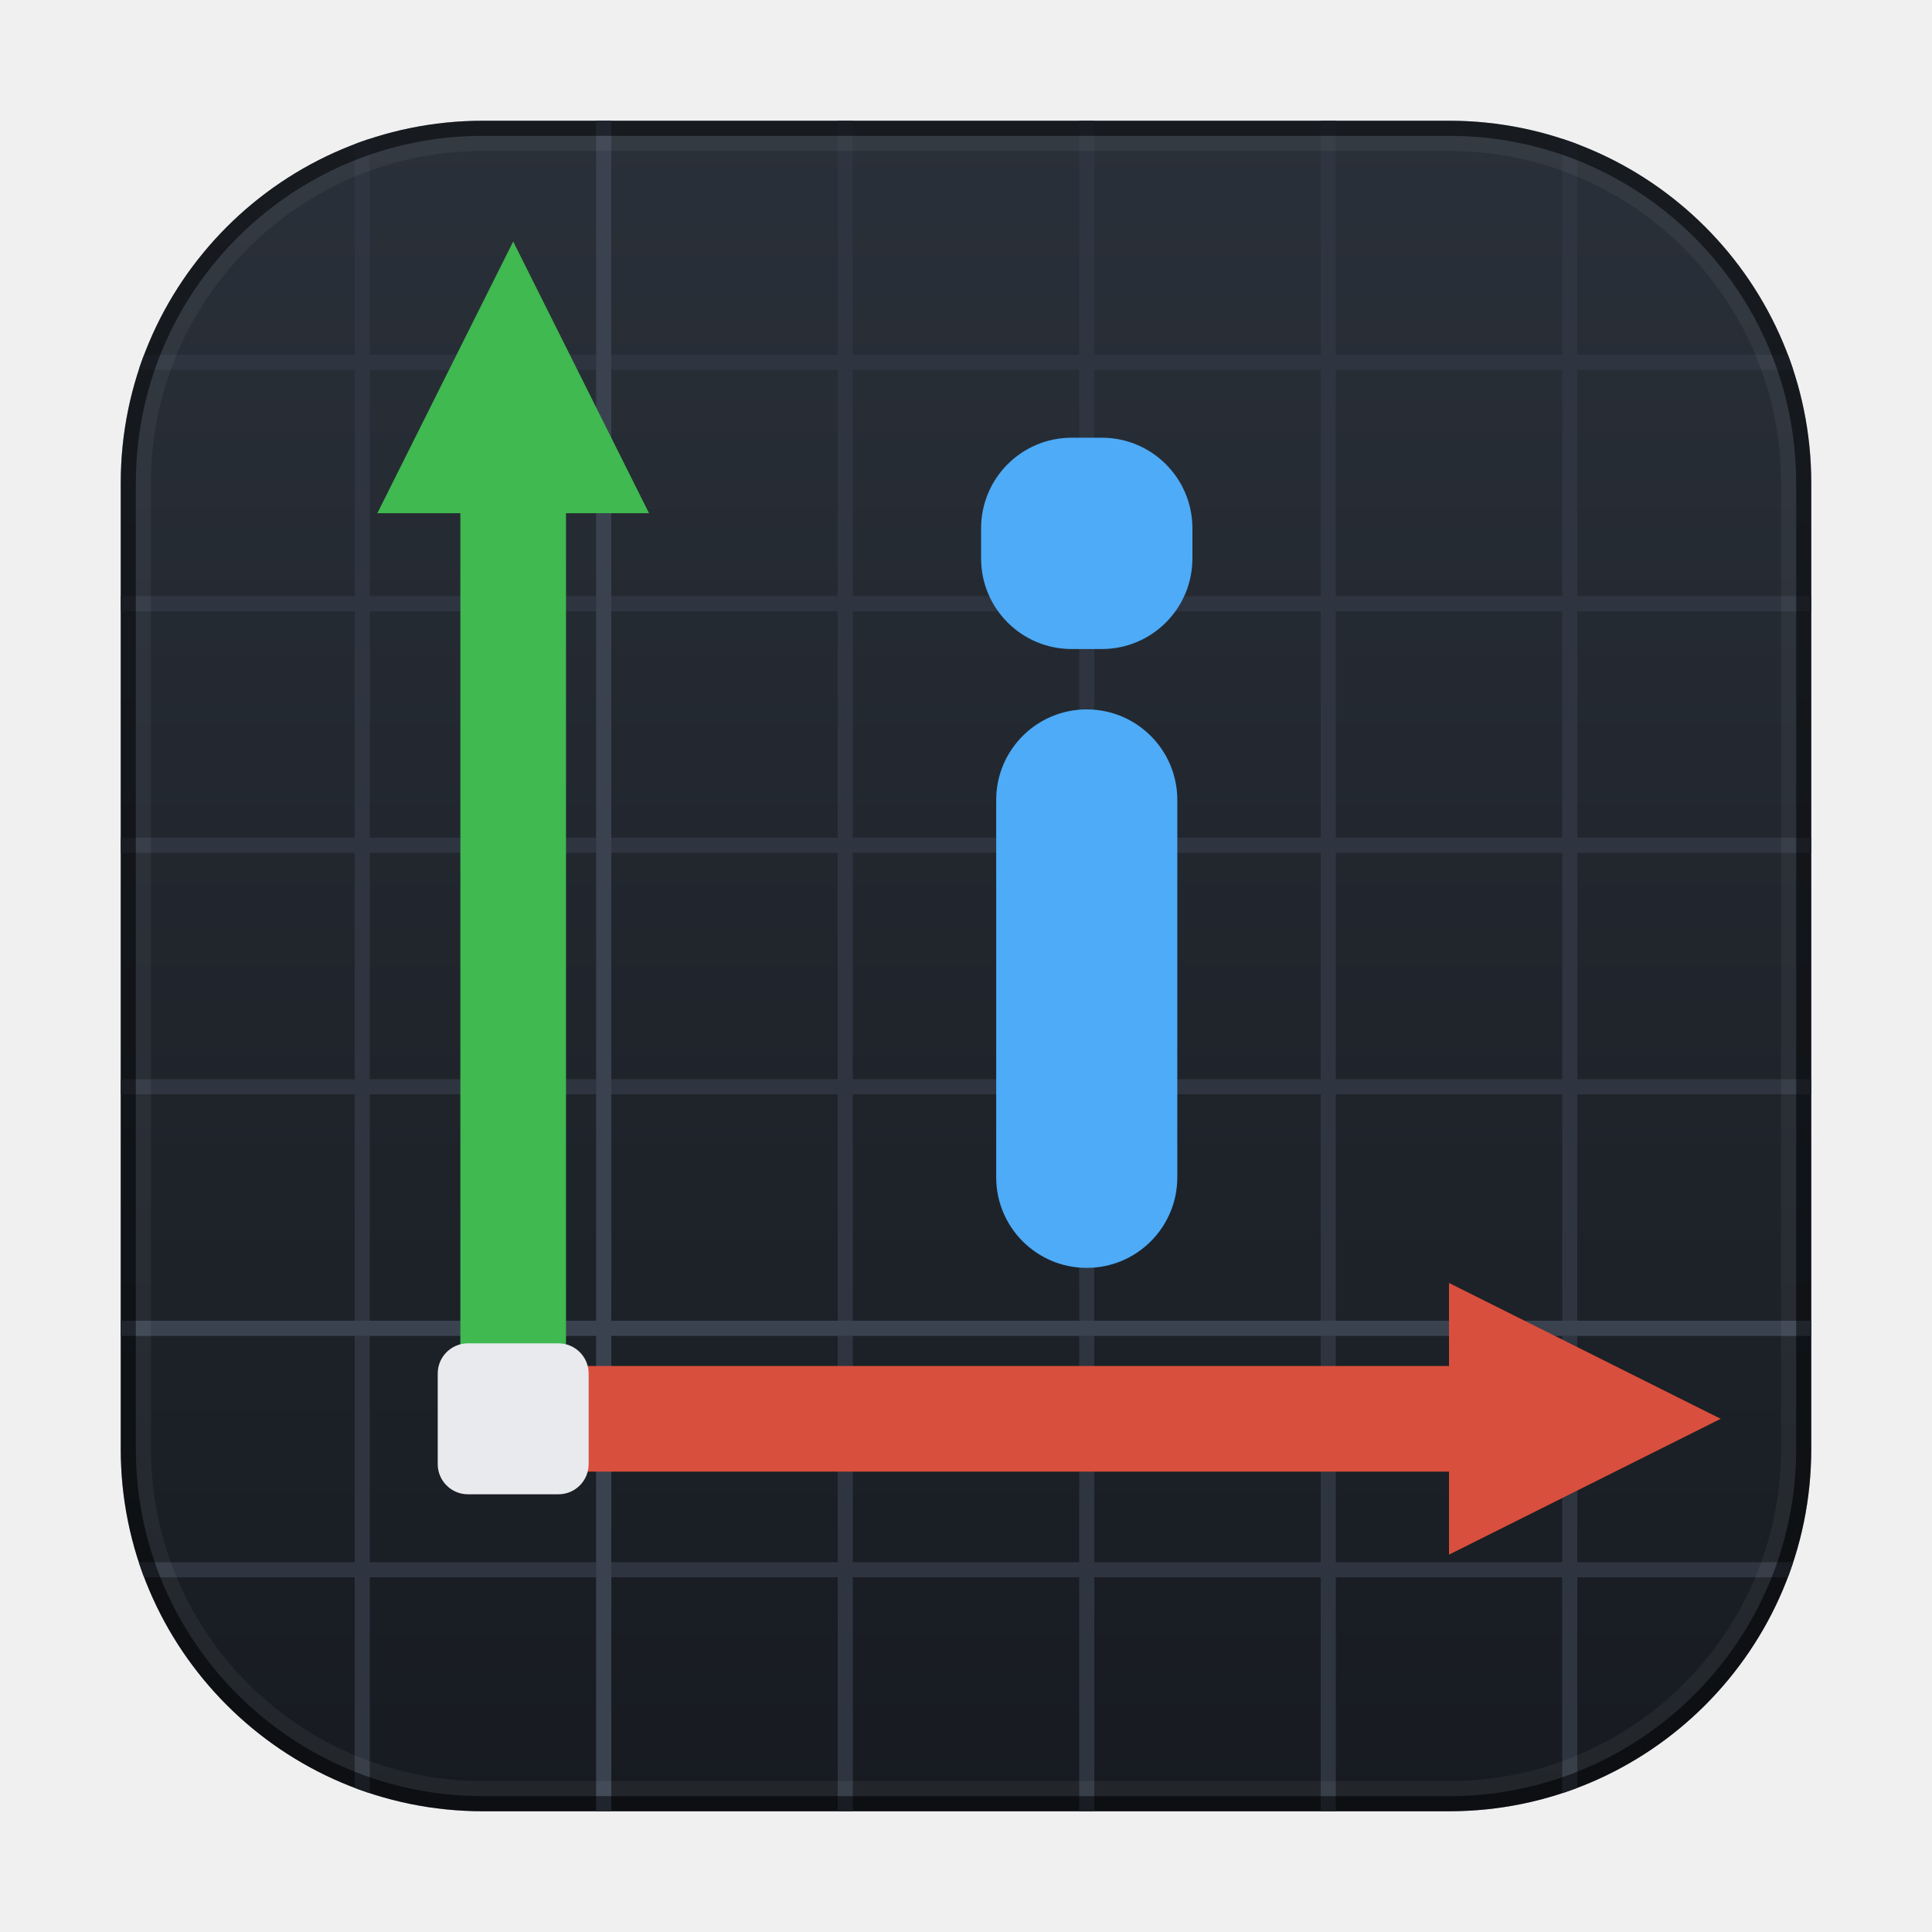
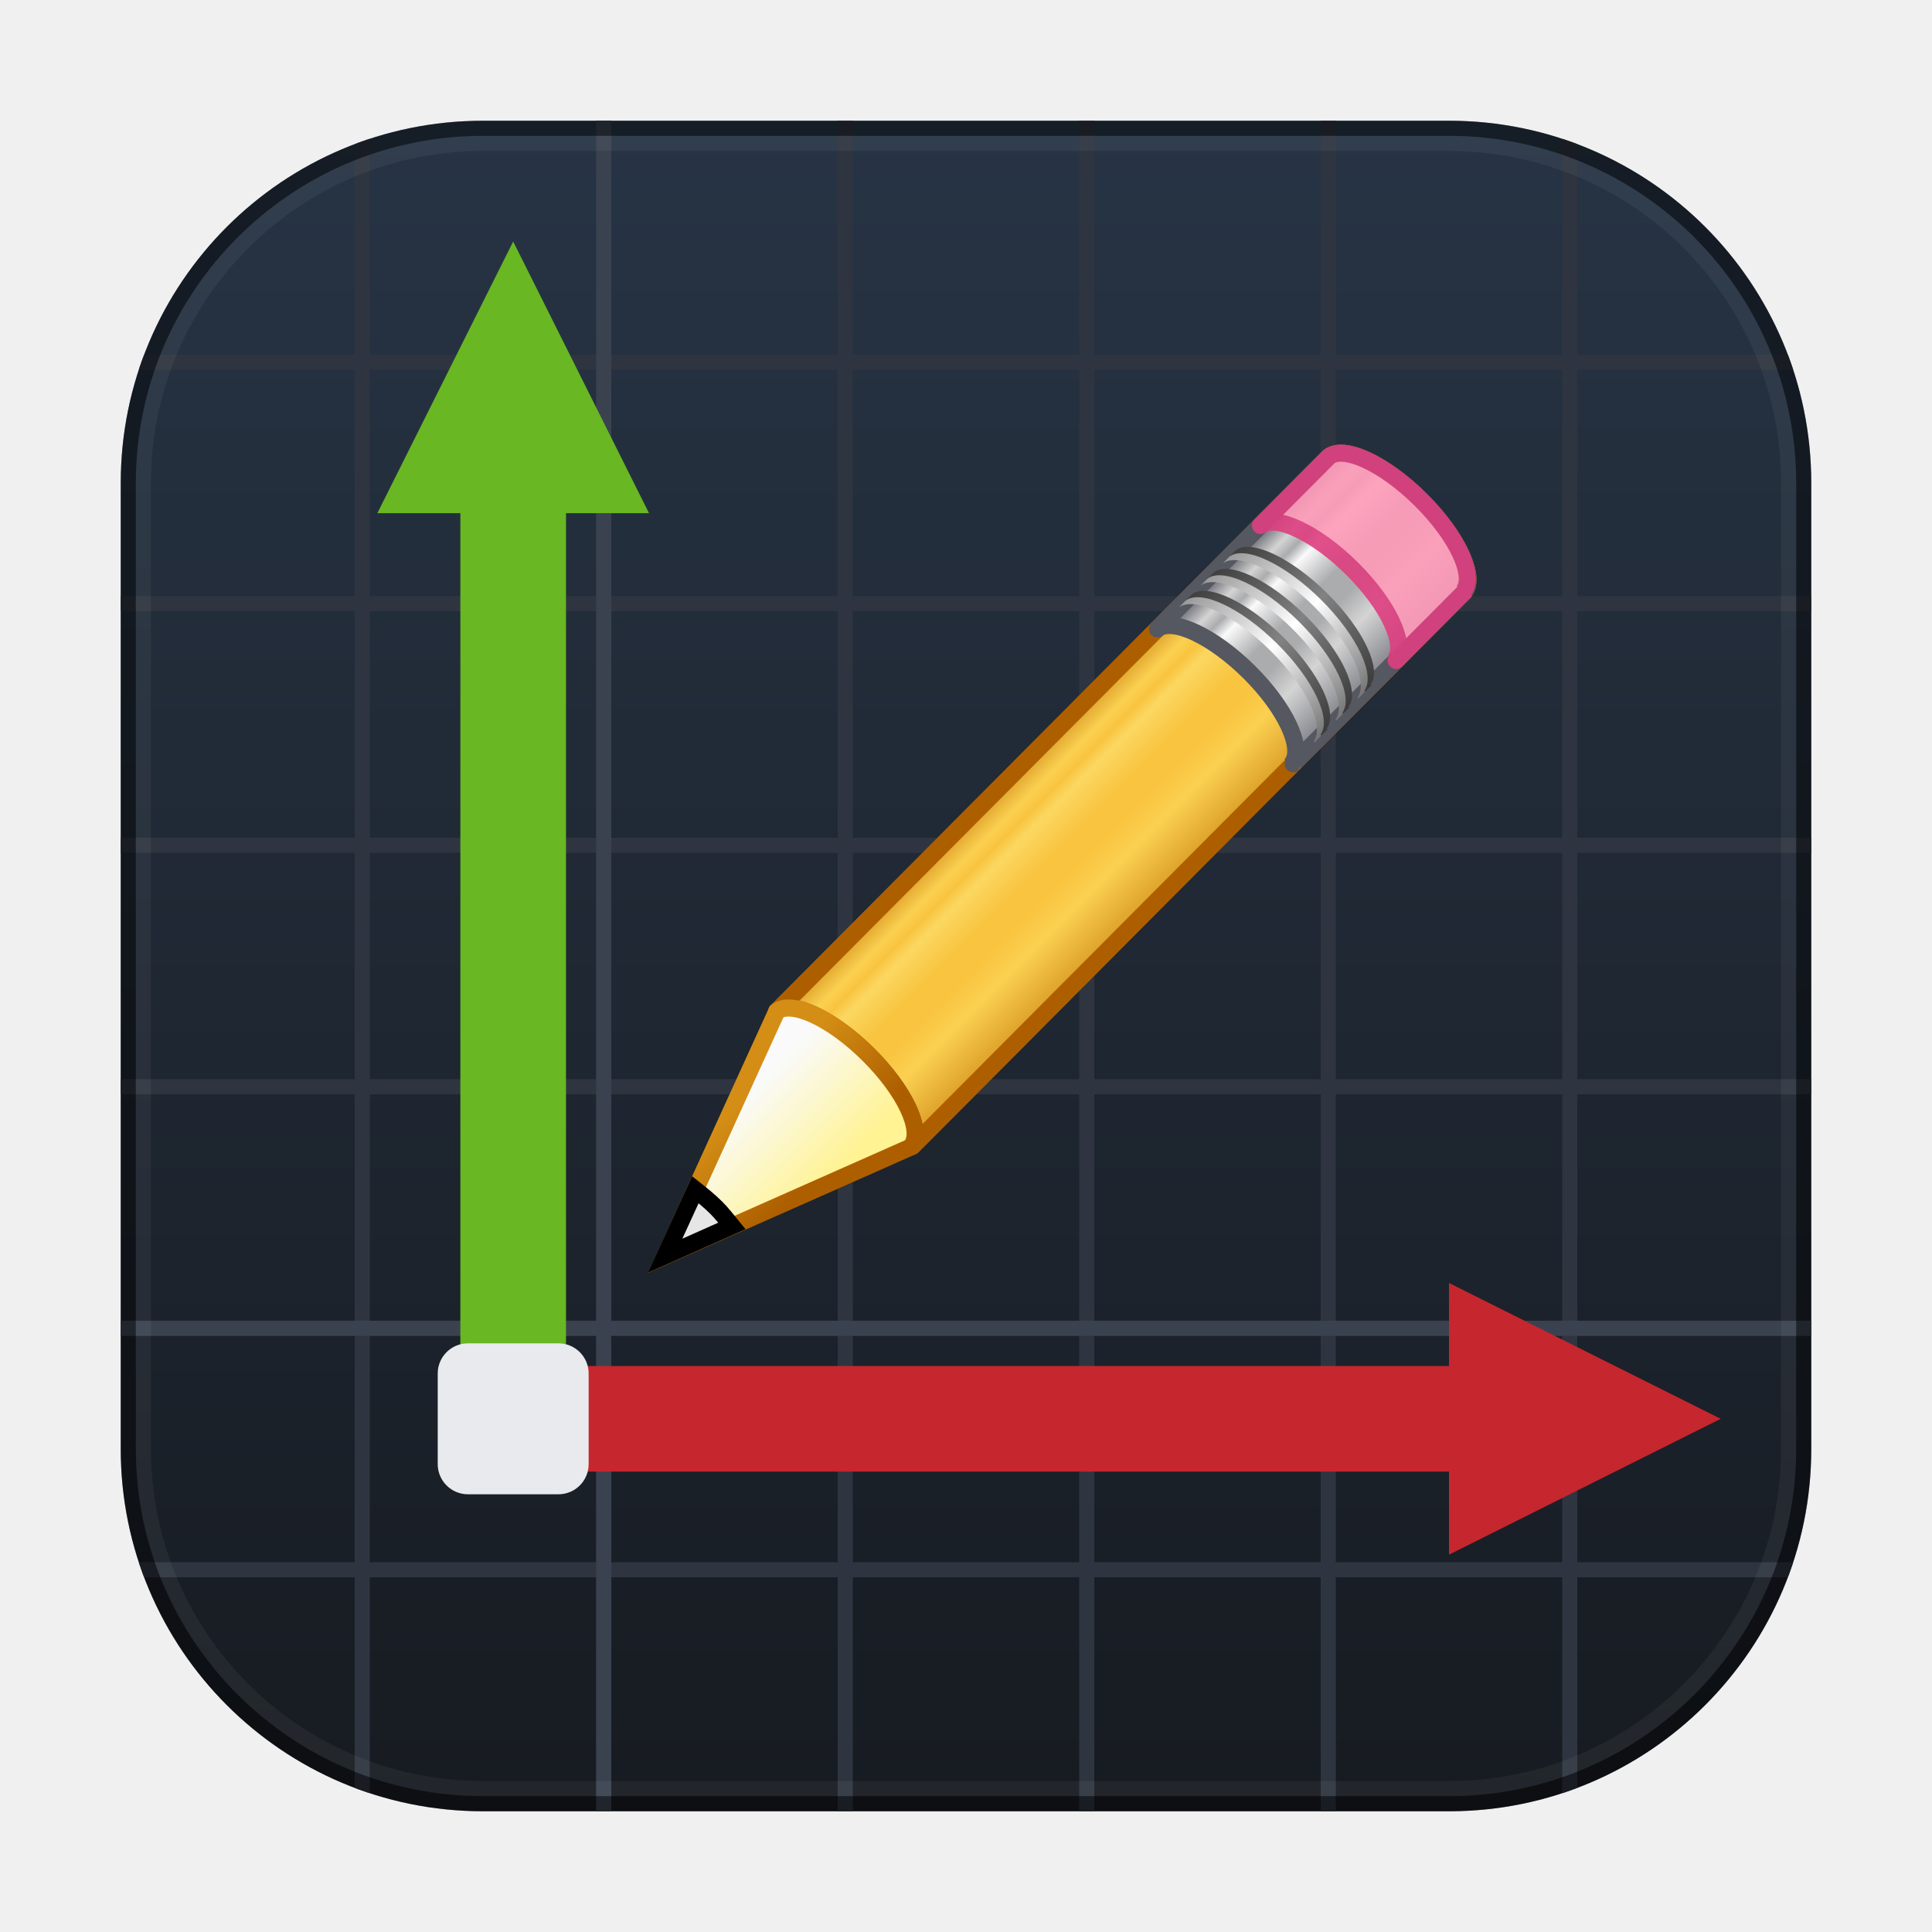
- <svg xmlns="http://www.w3.org/2000/svg" width="128" height="128" viewBox="0 0 128 128" version="1.1" id="svg12">
+ <svg xmlns="http://www.w3.org/2000/svg" xmlns:xlink="http://www.w3.org/1999/xlink" width="128" height="128" viewBox="0 0 128 128" version="1.1" id="svg12">
  <defs id="defs2">
    <linearGradient id="bg" x1="0" y1="0" x2="0" y2="1">
-       <stop offset="0" stop-color="#2a3039" id="stop1" />
+       <stop offset="0" stop-color="#2a3039" id="stop1" style="stop-color:#273445;stop-opacity:1;" />
      <stop offset="1" stop-color="#171b21" id="stop2" />
    </linearGradient>
    <clipPath id="tile">
      <rect x="8" y="8" width="112" height="112" rx="24" id="rect2" />
    </clipPath>
+     <linearGradient spreadMethod="pad" gradientTransform="matrix(1.199278,-1.206157,1.23067,1.225507,-36.00429,13.88486)" gradientUnits="userSpaceOnUse" xlink:href="#linearGradient1481" id="linearGradient3265-3" y2="31.211" x2="23.576" y1="25.357" x1="23.576" />
+     <linearGradient id="linearGradient1481">
+       <stop id="stop1465" style="stop-color:#ad5f00;stop-opacity:1" offset="0" />
+       <stop id="stop1467" style="stop-color:#ffe16b;stop-opacity:1" offset="0.135" />
+       <stop id="stop1469" style="stop-color:#f9c440;stop-opacity:1" offset="0.202" />
+       <stop id="stop1471" style="stop-color:#fff394;stop-opacity:1" offset="0.27" />
+       <stop id="stop1473" style="stop-color:#f9c440;stop-opacity:1" offset="0.447" />
+       <stop id="stop1475" style="stop-color:#f9c440;stop-opacity:1" offset="0.571" />
+       <stop id="stop1477" style="stop-color:#ffe16b;stop-opacity:1" offset="0.72" />
+       <stop id="stop1479" style="stop-color:#ad5f00;stop-opacity:1" offset="1" />
+     </linearGradient>
+     <linearGradient spreadMethod="pad" y2="31.211" x2="23.576" y1="25.357" x1="23.576" gradientTransform="matrix(1.322826,-1.328773,1.357452,1.35009,705.5151,-6.349152)" gradientUnits="userSpaceOnUse" id="linearGradient1462" xlink:href="#linearGradient3155-6" />
+     <linearGradient id="linearGradient3155-6">
+       <stop offset="0" style="stop-color:#555761;stop-opacity:1" id="stop3157-7" />
+       <stop offset="0.135" style="stop-color:#d4d4d4;stop-opacity:1" id="stop3171-5" />
+       <stop offset="0.202" style="stop-color:#abacae;stop-opacity:1" id="stop3173-3" />
+       <stop offset="0.27" style="stop-color:#fafafa;stop-opacity:1" id="stop3163-5" />
+       <stop offset="0.447" style="stop-color:#abacae;stop-opacity:1" id="stop3165-6" />
+       <stop offset="0.571" style="stop-color:#abacae;stop-opacity:1" id="stop3167-2" />
+       <stop offset="0.72" style="stop-color:#d4d4d4;stop-opacity:1" id="stop3169-9" />
+       <stop offset="1" style="stop-color:#7e8087;stop-opacity:1" id="stop3159-1" />
+     </linearGradient>
+     <linearGradient y2="30" x2="30.038" y1="24.99" x1="30.038" gradientTransform="matrix(1.165376,-1.172061,1.440275,1.434233,-39.96136,8.149242)" gradientUnits="userSpaceOnUse" id="linearGradient980" xlink:href="#linearGradient3240" />
+     <linearGradient id="linearGradient3240">
+       <stop offset="0" style="stop-color:#3e3e3e;stop-opacity:1" id="stop3242" />
+       <stop offset="0.5" style="stop-color:#828282;stop-opacity:1" id="stop3244" />
+       <stop offset="1" style="stop-color:#3c3c3c;stop-opacity:1" id="stop3246" />
+     </linearGradient>
+     <linearGradient y2="30" x2="30.038" y1="24.99" x1="30.038" gradientTransform="matrix(1.165376,-1.172061,1.440275,1.434233,-40.29511,8.484905)" gradientUnits="userSpaceOnUse" id="linearGradient982" xlink:href="#linearGradient3223" />
+     <linearGradient id="linearGradient3223">
+       <stop offset="0" style="stop-color:#999999;stop-opacity:1" id="stop3225" />
+       <stop offset="0.5" style="stop-color:#ffffff;stop-opacity:1" id="stop3231" />
+       <stop offset="1" style="stop-color:#777777;stop-opacity:1" id="stop3227" />
+     </linearGradient>
+     <linearGradient y2="30" x2="30.038" y1="24.99" x1="30.038" gradientTransform="matrix(1.165376,-1.172061,1.440275,1.434233,-38.80159,6.982818)" gradientUnits="userSpaceOnUse" id="linearGradient984" xlink:href="#linearGradient3240" />
+     <linearGradient y2="30" x2="30.038" y1="24.99" x1="30.038" gradientTransform="matrix(1.165376,-1.172061,1.440275,1.434233,-39.13534,7.31848)" gradientUnits="userSpaceOnUse" id="linearGradient986" xlink:href="#linearGradient3223" />
+     <linearGradient y2="30" x2="30.038" y1="24.99" x1="30.038" gradientTransform="matrix(1.165376,-1.172061,1.440275,1.434233,-37.63622,5.810757)" gradientUnits="userSpaceOnUse" id="linearGradient988" xlink:href="#linearGradient3240" />
+     <linearGradient y2="30" x2="30.038" y1="24.99" x1="30.038" gradientTransform="matrix(1.165376,-1.172061,1.440275,1.434233,-37.96997,6.14642)" gradientUnits="userSpaceOnUse" id="linearGradient990" xlink:href="#linearGradient3223" />
+     <linearGradient gradientTransform="matrix(1.285432,-1.29121,1.58865,1.580034,-46.99473,7.957059)" gradientUnits="userSpaceOnUse" xlink:href="#linearGradient3290-6" id="linearGradient3268-0" y2="26.03" x2="9" y1="29.057" x1="9" />
+     <linearGradient id="linearGradient3290-6">
+       <stop offset="0" style="stop-color:#fff394;stop-opacity:1" id="stop3292-2" />
+       <stop offset="1" style="stop-color:#fafafa;stop-opacity:1" id="stop3294-6" />
+     </linearGradient>
+     <linearGradient gradientTransform="matrix(1.080049,0,0,1.078716,-1.878029,-0.9799908)" gradientUnits="userSpaceOnUse" xlink:href="#linearGradient3191-8" id="linearGradient3270-1" y2="41.392" x2="9.522" y1="37.372" x1="5.518" />
+     <linearGradient id="linearGradient3191-8">
+       <stop offset="0" style="stop-color:#d48e15;stop-opacity:1" id="stop3193-7" />
+       <stop offset="1" style="stop-color:#ad5f00;stop-opacity:1" id="stop3195-9" />
+     </linearGradient>
  </defs>
  <rect x="8" y="8" width="112" height="112" rx="24" fill="url(#bg)" id="rect3" />
  <g clip-path="url(#tile)" id="g6">
    <g stroke="#2e3540" stroke-width="1" id="g4">
      <path d="M24 8V120 M40 8V120 M56 8V120 M72 8V120 M88 8V120 M104 8V120" id="path3" />
      <path d="M8 24H120 M8 40H120 M8 56H120 M8 72H120 M8 88H120 M8 104H120" id="path4" />
    </g>
    <g stroke="#3a4250" stroke-width="1" id="g5">
      <path d="M8 88H120 M40 8V120" id="path5" />
    </g>
  </g>
-   <g stroke-linecap="round" id="g7">
-     <line x1="34" y1="94" x2="98" y2="94" stroke="#d94f3d" stroke-width="7" id="line6" />
-     <line x1="34" y1="94" x2="34" y2="32" stroke="#3fb950" stroke-width="7" id="line7" />
+   <g stroke-linecap="round" id="g7" style="fill:#b79a23;fill-opacity:1">
+     <line x1="34" y1="94" x2="98" y2="94" stroke="#d94f3d" stroke-width="7" id="line6" style="fill:#b79a23;fill-opacity:1;stroke:#c6262e;stroke-opacity:1" />
+     <line x1="34" y1="94" x2="34" y2="32" stroke="#3fb950" stroke-width="7" id="line7" style="fill:#68b723;fill-opacity:1;stroke:#68b723;stroke-opacity:1" />
  </g>
-   <path d="M96 85 L114 94 L96 103 Z" fill="#d94f3d" id="path7" />
-   <path d="M25 34 L34 16 L43 34 Z" fill="#3fb950" id="path8" />
+   <path d="M96 85 L114 94 L96 103 Z" fill="#d94f3d" id="path7" style="fill:#c6262e;fill-opacity:1" />
+   <path d="M25 34 L34 16 L43 34 Z" fill="#3fb950" id="path8" style="fill:#68b723;fill-opacity:1" />
  <rect x="29" y="89" width="10" height="10" rx="2" fill="#e8eaed" id="rect8" />
-   <rect x="66" y="47" width="12" height="37" rx="6" fill="#4dabf7" id="rect9" style="stroke-width:1" />
-   <rect x="65" y="29" width="14" height="14" rx="6" fill="#ffd23f" id="rect10" style="fill:#4dabf7;fill-opacity:1" />
  <rect x="8.5" y="8.5" width="111" height="111" rx="23.5" fill="none" stroke="#000000" stroke-opacity="0.45" id="rect11" />
  <rect x="9.5" y="9.5" width="109" height="109" rx="22.5" fill="none" stroke="#ffffff" stroke-opacity="0.05" id="rect12" />
+   <g id="layer1-6" transform="translate(128.1039,-57.61451)">
+     <g id="g1" transform="translate(-83.0702,93.0546)">
+       <g id="g2" transform="matrix(1.131636,0,0,1.131636,-1.530846,-5.983783)">
+         <path style="fill:url(#linearGradient3265-3);fill-opacity:1;stroke:#ad5f00;stroke-width:0.907;stroke-linecap:butt;stroke-linejoin:round;stroke-miterlimit:4;stroke-dasharray:none;stroke-dashoffset:0;stroke-opacity:1" id="rect2383-3" transform="matrix(1.103018,0,0,1.101658,-2.428387,-1.511033)" d="m 8.576,31.492 c 0.806,-0.62 2.949,0.385 4.875,2.304 1.922,1.914 2.888,4.009 2.281,4.823 -0.002,0.003 0.047,0.042 0.045,0.045 L 45.021,9.252 C 45.764,8.506 44.756,6.291 42.768,4.311 40.781,2.332 38.562,1.334 37.82,2.081 Z" />
+         <path style="opacity:0.6;fill:#f9c440;fill-opacity:1;stroke:none" id="path3208-6" transform="matrix(1.103018,0,0,1.101658,-2.428387,-1.511033)" d="m 8.576,31.492 c 0.806,-0.62 2.949,0.385 4.875,2.304 1.922,1.914 2.888,4.009 2.281,4.823 -0.002,0.003 0.047,0.042 0.045,0.045 l 20.139,-20.255 0.073,-0.073 c 0.002,-0.003 -0.047,-0.042 -0.045,-0.045 0.607,-0.814 -0.359,-2.909 -2.281,-4.823 -1.926,-1.918 -4.069,-2.924 -4.875,-2.304 l -0.073,0.073 -20.139,20.255 z" />
+         <path d="m 8.576,31.492 c 0.806,-0.62 2.949,0.385 4.875,2.304 1.922,1.914 2.888,4.009 2.281,4.823 -0.002,0.003 0.047,0.042 0.045,0.045 L 45.021,9.252 C 45.764,8.506 44.756,6.291 42.768,4.311 40.781,2.332 38.562,1.334 37.82,2.081 Z" transform="matrix(1.103018,0,0,1.101658,-2.428387,-1.511033)" id="path1483" style="fill:none;fill-opacity:1;stroke:#ad5f00;stroke-width:0.907;stroke-linecap:butt;stroke-linejoin:round;stroke-miterlimit:4;stroke-dasharray:none;stroke-dashoffset:0;stroke-opacity:1" />
+         <path id="path1458" transform="translate(-747.6568,20.13449)" d="m 787.834,-19.623 c -0.379,-0.021 -0.684,0.064 -0.889,0.27 l -9.963,10.008 c 0.889,-0.683 3.252,0.424 5.377,2.537 2.12,2.108 3.187,4.416 2.518,5.312 -0.003,0.003 0.051,0.047 0.049,0.051 l 9.963,-10.008 c 0.819,-0.823 -0.294,-3.263 -2.486,-5.443 -1.644,-1.635 -3.432,-2.662 -4.568,-2.727 z" style="fill:url(#linearGradient1462);fill-opacity:1;stroke:#555761;stroke-width:1;stroke-linecap:butt;stroke-linejoin:round;stroke-miterlimit:4;stroke-dasharray:none;stroke-dashoffset:0;stroke-opacity:1" />
+         <path style="opacity:0.9;fill:#fe9ab8;fill-opacity:1;stroke:#de3e80;stroke-width:0.907;stroke-linecap:butt;stroke-linejoin:round;stroke-miterlimit:4;stroke-dasharray:none;stroke-dashoffset:0;stroke-opacity:1" id="rect3175-8" transform="matrix(1.103018,0,0,1.101658,-2.428387,-1.511033)" d="m 34.251,5.671 c 0.806,-0.62 2.949,0.385 4.875,2.304 1.922,1.914 2.888,4.009 2.281,4.823 -0.002,0.003 0.047,0.042 0.045,0.045 l 3.569,-3.589 0.073,-0.073 c 0.002,-0.003 -0.047,-0.042 -0.045,-0.045 C 45.656,8.32 44.69,6.225 42.768,4.311 40.842,2.393 38.699,1.388 37.893,2.008 l -0.073,0.073 -3.569,3.589 z" />
+         <path style="fill:url(#linearGradient980);fill-opacity:1;stroke:none" id="path3233-2" transform="matrix(1.103018,0,0,1.101658,-2.428387,-1.511033)" d="m 30.251,9.694 c 0.806,-0.62 2.949,0.385 4.875,2.304 1.922,1.914 2.888,4.009 2.281,4.823 -0.002,0.003 0.047,0.042 0.045,0.045 l 0.364,-0.366 c 0.002,-0.003 -0.047,-0.042 -0.045,-0.045 0.607,-0.814 -0.359,-2.909 -2.281,-4.823 -1.926,-1.918 -4.069,-2.924 -4.875,-2.304 l -0.364,0.366 z" />
+         <path style="fill:url(#linearGradient982);fill-opacity:1;stroke:none" id="path3216-7" transform="matrix(1.103018,0,0,1.101658,-2.428387,-1.511033)" d="m 29.917,10.03 c 0.806,-0.62 2.949,0.385 4.875,2.304 1.922,1.914 2.888,4.009 2.281,4.823 -0.002,0.003 0.047,0.042 0.045,0.045 l 0.364,-0.366 c 0.002,-0.003 -0.047,-0.042 -0.045,-0.045 0.607,-0.814 -0.359,-2.909 -2.281,-4.823 -1.926,-1.918 -4.069,-2.924 -4.875,-2.304 z" />
+         <path style="fill:url(#linearGradient984);fill-opacity:1;stroke:none" id="path3248-0" transform="matrix(1.103018,0,0,1.101658,-2.428387,-1.511033)" d="m 31.41,8.527 c 0.806,-0.62 2.949,0.385 4.875,2.304 1.922,1.914 2.888,4.009 2.281,4.823 -0.002,0.003 0.047,0.042 0.045,0.045 l 0.364,-0.366 c 0.002,-0.003 -0.047,-0.042 -0.045,-0.045 0.607,-0.814 -0.359,-2.909 -2.281,-4.823 -1.926,-1.918 -4.069,-2.924 -4.875,-2.304 z" />
+         <path style="fill:url(#linearGradient986);fill-opacity:1;stroke:none" id="path3250-7" transform="matrix(1.103018,0,0,1.101658,-2.428387,-1.511033)" d="m 31.077,8.863 c 0.806,-0.62 2.949,0.385 4.875,2.304 1.922,1.914 2.888,4.009 2.281,4.823 -0.002,0.003 0.047,0.042 0.045,0.045 l 0.364,-0.366 c 0.002,-0.003 -0.047,-0.042 -0.045,-0.045 0.607,-0.814 -0.359,-2.909 -2.281,-4.823 C 34.39,8.882 32.247,7.877 31.441,8.497 l -0.364,0.366 z" />
+         <path style="fill:url(#linearGradient988);fill-opacity:1;stroke:none" id="path3256-6" transform="matrix(1.103018,0,0,1.101658,-2.428387,-1.511033)" d="m 32.576,7.355 c 0.806,-0.62 2.949,0.385 4.875,2.304 1.922,1.914 2.888,4.009 2.281,4.823 -0.002,0.003 0.047,0.042 0.045,0.045 l 0.364,-0.366 c 0.002,-0.003 -0.047,-0.042 -0.045,-0.045 0.607,-0.814 -0.359,-2.909 -2.281,-4.823 -1.926,-1.918 -4.069,-2.924 -4.875,-2.304 l -0.364,0.366 z" />
+         <path style="fill:url(#linearGradient990);fill-opacity:1;stroke:none" id="path3258-7" transform="matrix(1.103018,0,0,1.101658,-2.428387,-1.511033)" d="m 32.242,7.691 c 0.806,-0.62 2.949,0.385 4.875,2.304 1.922,1.914 2.888,4.009 2.281,4.823 -0.002,0.003 0.047,0.042 0.045,0.045 l 0.364,-0.366 c 0.002,-0.003 -0.047,-0.042 -0.045,-0.045 0.607,-0.814 -0.359,-2.909 -2.281,-4.823 -1.926,-1.918 -4.069,-2.924 -4.875,-2.304 l -0.364,0.366 z" />
+         <path style="fill:url(#linearGradient3268-0);fill-opacity:1;fill-rule:evenodd;stroke:url(#linearGradient3270-1);stroke-width:1;stroke-linecap:butt;stroke-linejoin:miter;stroke-miterlimit:4;stroke-dasharray:none;stroke-opacity:1" id="path3270-4" d="m 0.5,47.5 14.312,-6.344 0.125,-0.125 c 0.669,-0.897 -0.411,-3.204 -2.531,-5.312 -2.125,-2.113 -4.486,-3.215 -5.375,-2.531 z" />
+         <path style="fill:#e6e6e6;fill-opacity:1;fill-rule:evenodd;stroke:#000000;stroke-width:0.907;stroke-linecap:butt;stroke-linejoin:miter;stroke-miterlimit:4;stroke-dasharray:none;stroke-opacity:1" id="path3281-3" transform="matrix(1.103018,0,0,1.101658,-2.428387,-1.511033)" d="m 4.259,40.97 -1.604,3.505 3.539,-1.578 C 5.93,42.575 5.687,42.246 5.367,41.927 4.998,41.56 4.632,41.265 4.259,40.97 Z" />
+       </g>
+     </g>
+   </g>
</svg>
